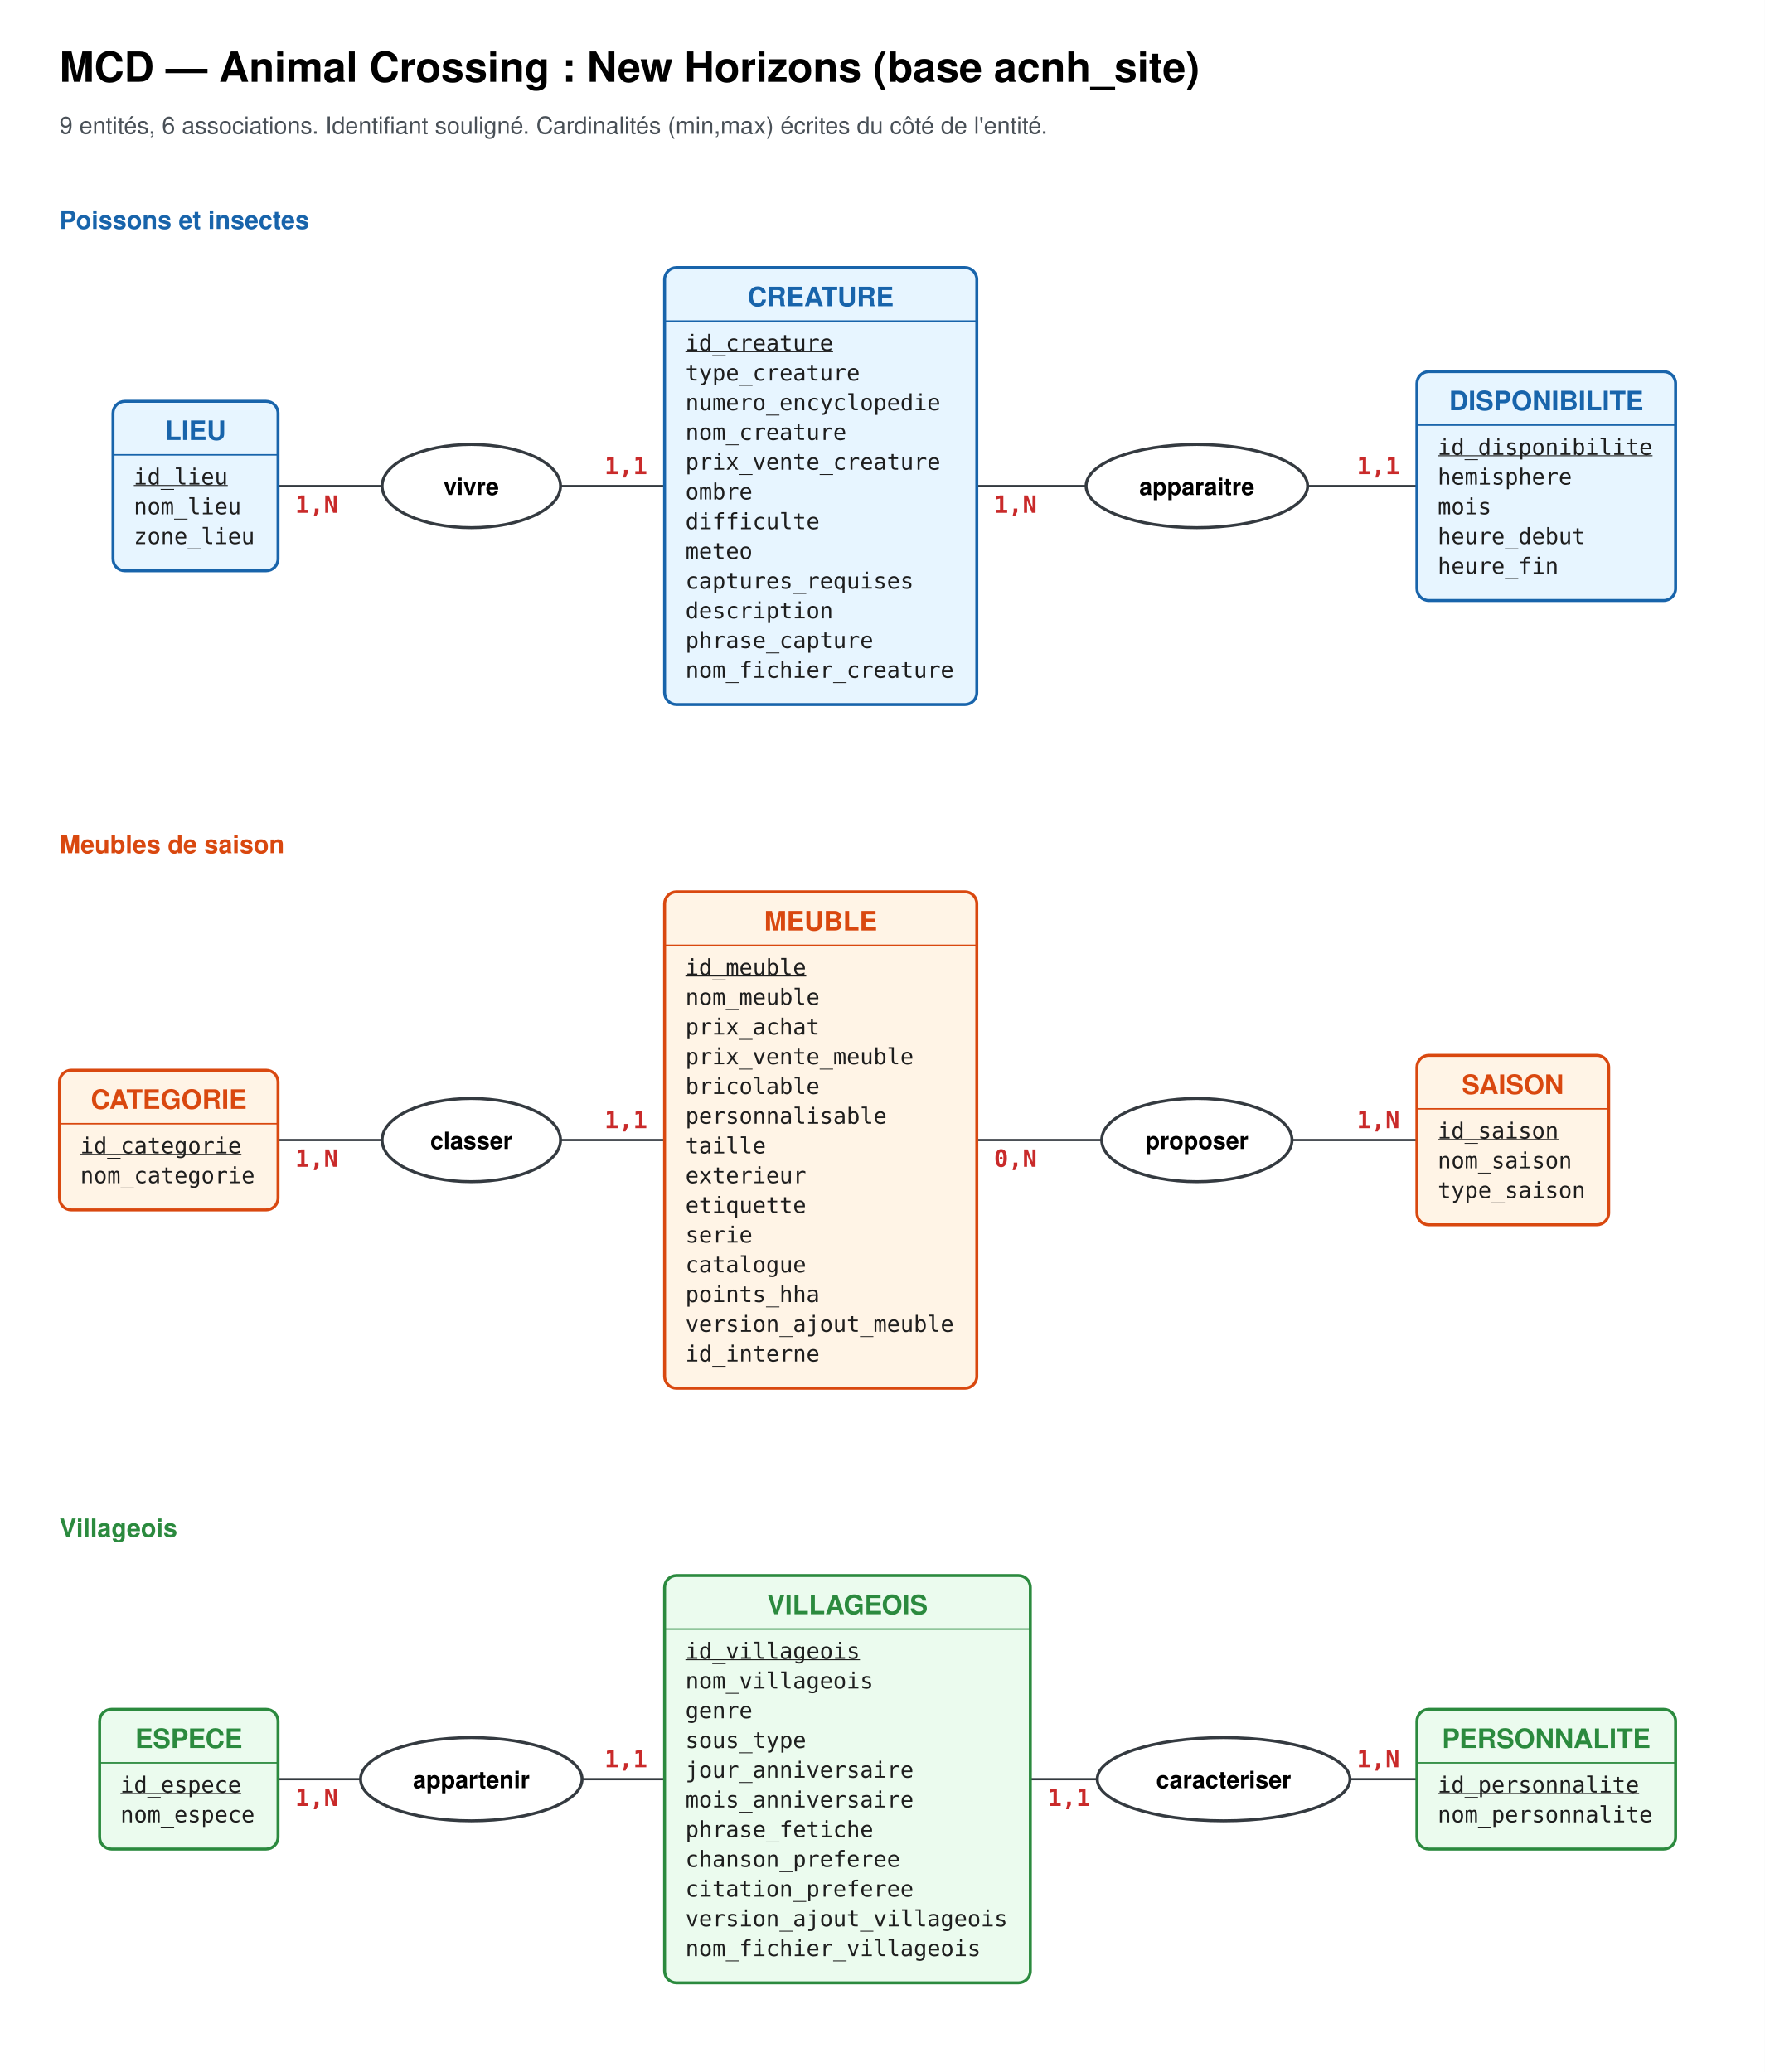
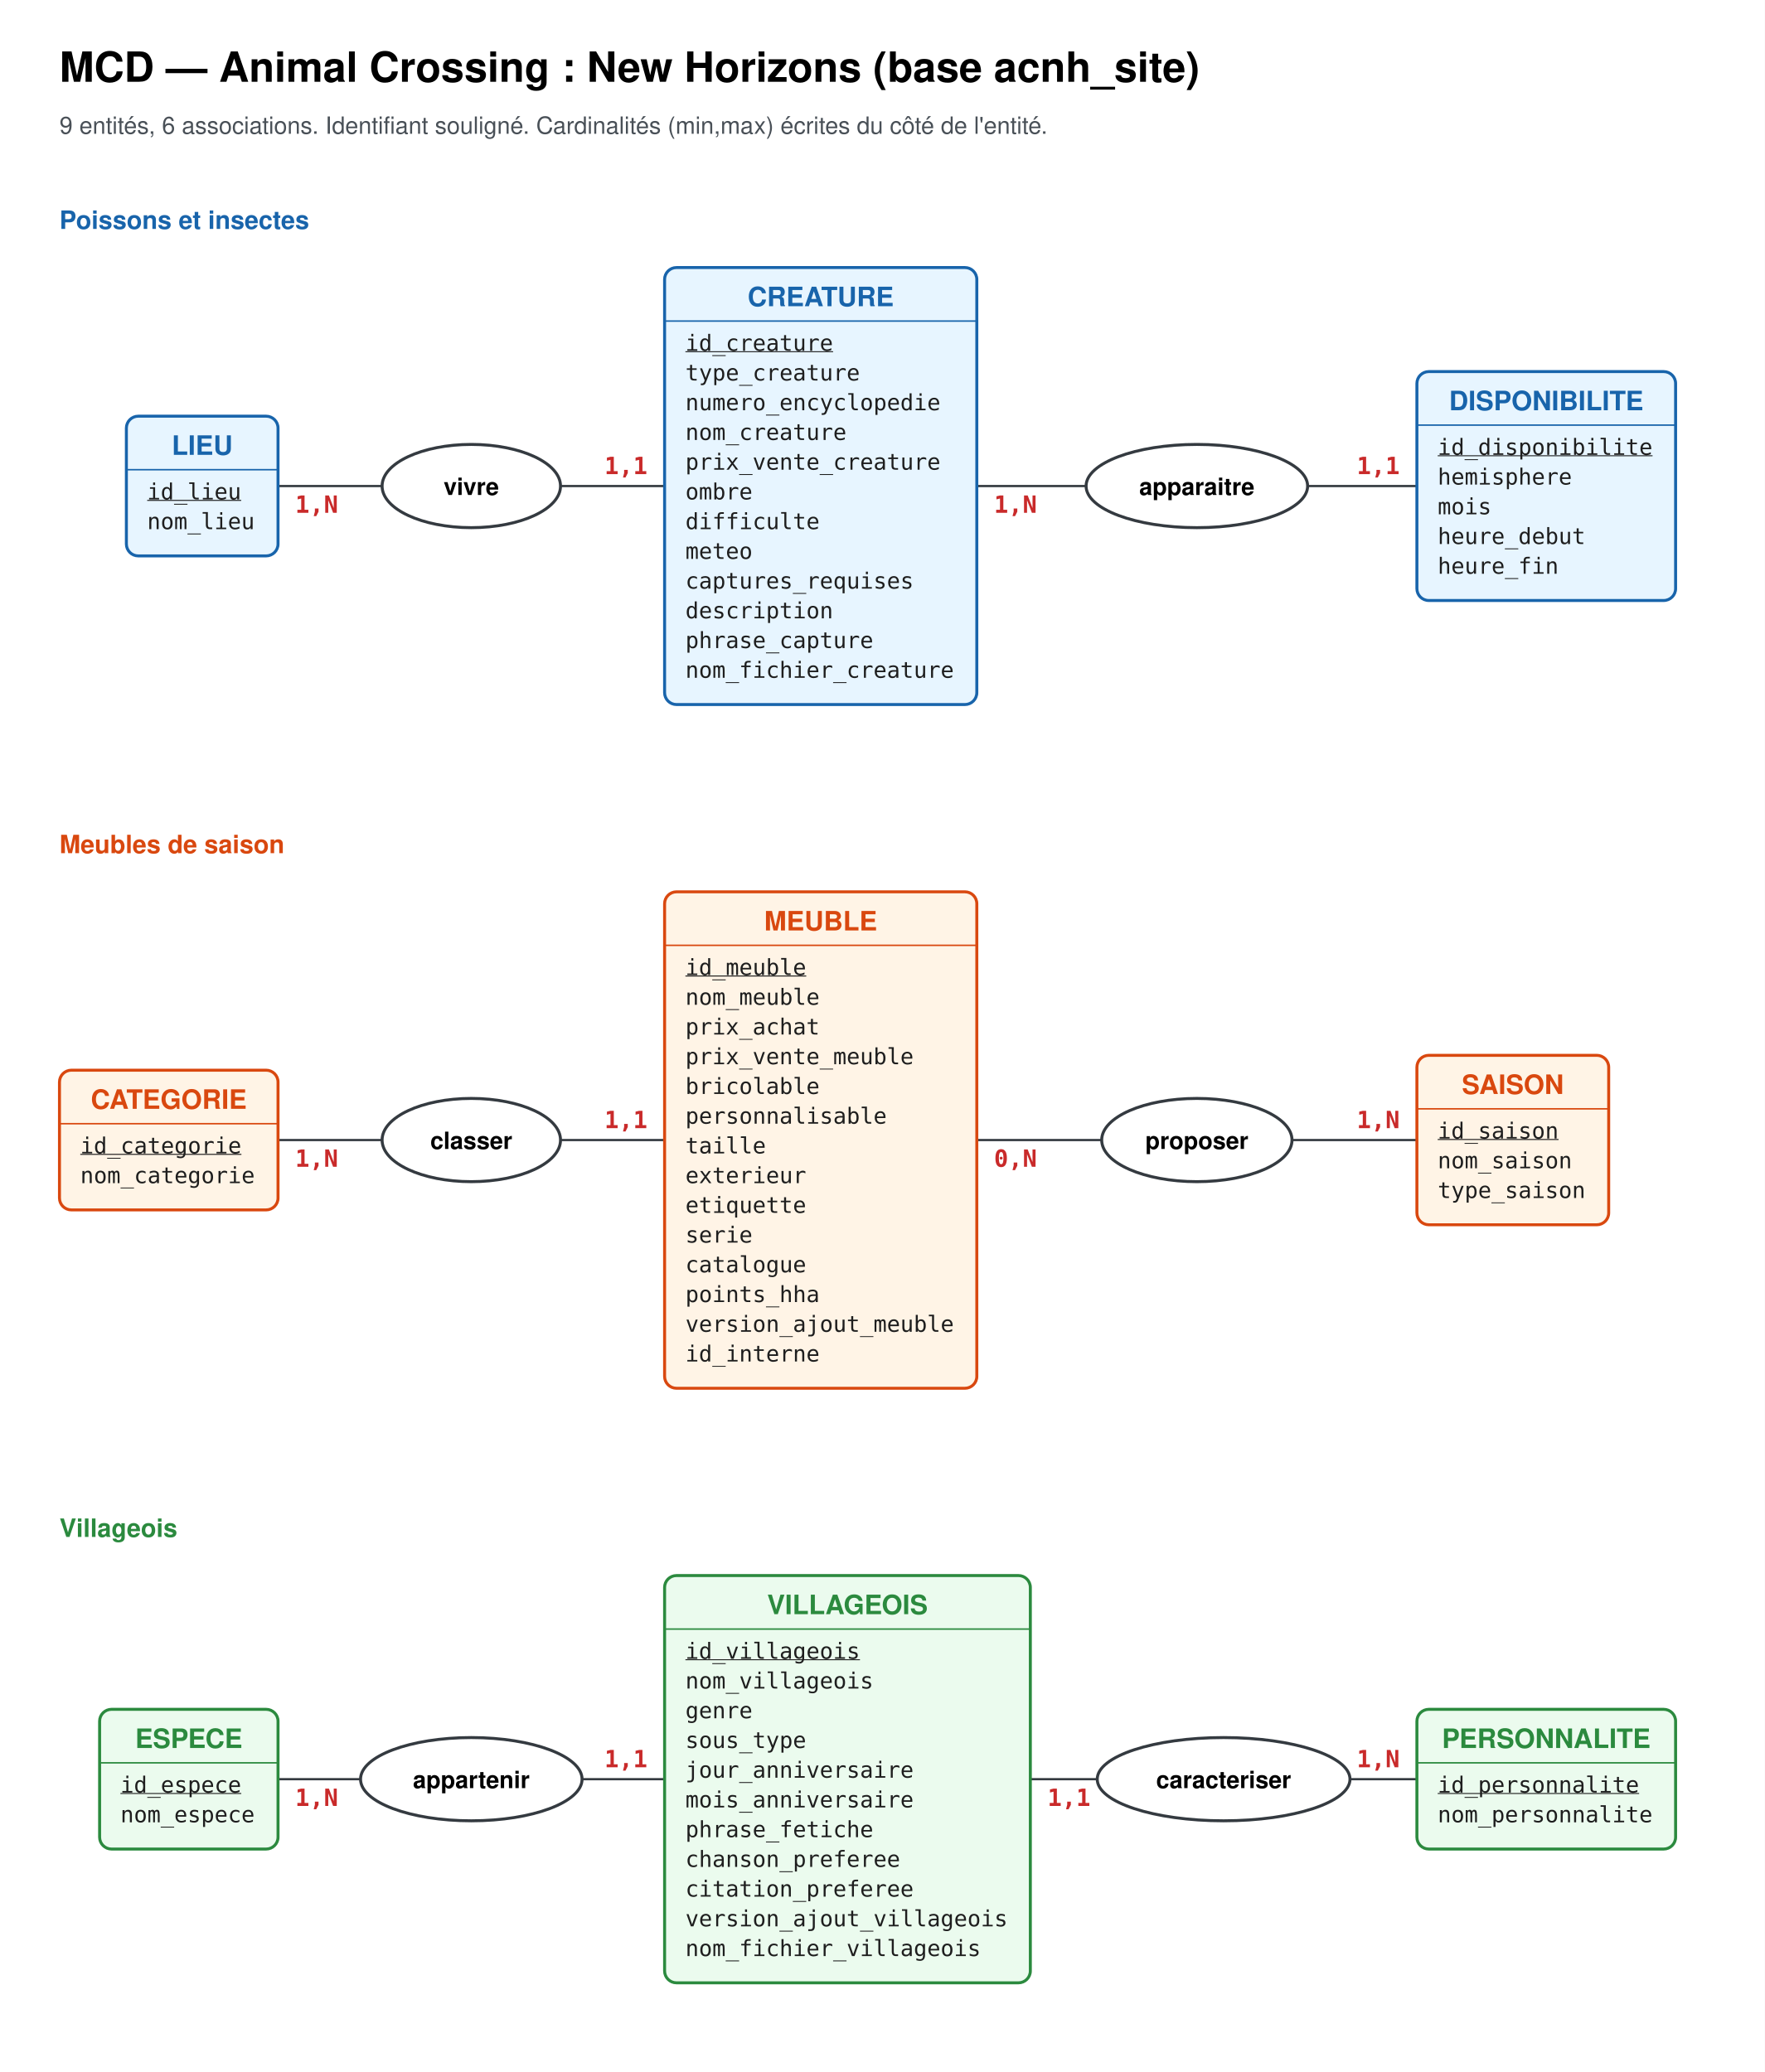
<svg xmlns="http://www.w3.org/2000/svg" viewBox="-40 -180 1187 1394" width="1187" height="1394" font-family="Helvetica, Arial, sans-serif">
  <rect x="-40" y="-180" width="1187" height="1394" fill="#ffffff" />
  <line x1="407.0" y1="147.0" x2="337.0" y2="147.0" stroke="#343a40" stroke-width="1.5" />
  <line x1="147.0" y1="147.0" x2="217.0" y2="147.0" stroke="#343a40" stroke-width="1.5" />
  <line x1="617.0" y1="147.0" x2="690.5" y2="147.0" stroke="#343a40" stroke-width="1.5" />
  <line x1="913.0" y1="147.0" x2="839.5" y2="147.0" stroke="#343a40" stroke-width="1.5" />
  <line x1="407.0" y1="587.0" x2="337.0" y2="587.0" stroke="#343a40" stroke-width="1.5" />
  <line x1="147.0" y1="587.0" x2="217.0" y2="587.0" stroke="#343a40" stroke-width="1.5" />
  <line x1="617.0" y1="587.0" x2="701.0" y2="587.0" stroke="#343a40" stroke-width="1.5" />
  <line x1="913.0" y1="587.0" x2="829.0" y2="587.0" stroke="#343a40" stroke-width="1.5" />
  <line x1="407.0" y1="1017.0" x2="351.5" y2="1017.0" stroke="#343a40" stroke-width="1.5" />
  <line x1="147.0" y1="1017.0" x2="202.5" y2="1017.0" stroke="#343a40" stroke-width="1.5" />
  <line x1="653.0" y1="1017.0" x2="698.0" y2="1017.0" stroke="#343a40" stroke-width="1.5" />
  <line x1="913.0" y1="1017.0" x2="868.0" y2="1017.0" stroke="#343a40" stroke-width="1.5" />
-   <rect x="36" y="90.0" width="111" height="114" rx="8" fill="#e7f5ff" stroke="#1864ab" stroke-width="2" />
-   <text x="91.5" y="116.0" text-anchor="middle" font-size="18" font-weight="700" fill="#1864ab">LIEU</text>
-   <line x1="36" y1="126.0" x2="147" y2="126.0" stroke="#1864ab" />
-   <text x="50" y="146.0" font-family="DejaVu Sans Mono, Consolas, monospace" font-size="15" fill="#1e1e1e" text-decoration="underline">id_lieu</text>
-   <text x="50" y="166.0" font-family="DejaVu Sans Mono, Consolas, monospace" font-size="15" fill="#1e1e1e">nom_lieu</text>
-   <text x="50" y="186.0" font-family="DejaVu Sans Mono, Consolas, monospace" font-size="15" fill="#1e1e1e">zone_lieu</text>
+   <rect x="45" y="100.0" width="102" height="94" rx="8" fill="#e7f5ff" stroke="#1864ab" stroke-width="2" />
+   <text x="96.0" y="126.0" text-anchor="middle" font-size="18" font-weight="700" fill="#1864ab">LIEU</text>
+   <line x1="45" y1="136.0" x2="147" y2="136.0" stroke="#1864ab" />
+   <text x="59" y="156.0" font-family="DejaVu Sans Mono, Consolas, monospace" font-size="15" fill="#1e1e1e" text-decoration="underline">id_lieu</text>
+   <text x="59" y="176.0" font-family="DejaVu Sans Mono, Consolas, monospace" font-size="15" fill="#1e1e1e">nom_lieu</text>
  <rect x="407" y="0.0" width="210" height="294" rx="8" fill="#e7f5ff" stroke="#1864ab" stroke-width="2" />
  <text x="512.0" y="26.0" text-anchor="middle" font-size="18" font-weight="700" fill="#1864ab">CREATURE</text>
  <line x1="407" y1="36.0" x2="617" y2="36.0" stroke="#1864ab" />
  <text x="421" y="56.0" font-family="DejaVu Sans Mono, Consolas, monospace" font-size="15" fill="#1e1e1e" text-decoration="underline">id_creature</text>
  <text x="421" y="76.0" font-family="DejaVu Sans Mono, Consolas, monospace" font-size="15" fill="#1e1e1e">type_creature</text>
  <text x="421" y="96.0" font-family="DejaVu Sans Mono, Consolas, monospace" font-size="15" fill="#1e1e1e">numero_encyclopedie</text>
  <text x="421" y="116.0" font-family="DejaVu Sans Mono, Consolas, monospace" font-size="15" fill="#1e1e1e">nom_creature</text>
  <text x="421" y="136.0" font-family="DejaVu Sans Mono, Consolas, monospace" font-size="15" fill="#1e1e1e">prix_vente_creature</text>
  <text x="421" y="156.0" font-family="DejaVu Sans Mono, Consolas, monospace" font-size="15" fill="#1e1e1e">ombre</text>
  <text x="421" y="176.0" font-family="DejaVu Sans Mono, Consolas, monospace" font-size="15" fill="#1e1e1e">difficulte</text>
  <text x="421" y="196.0" font-family="DejaVu Sans Mono, Consolas, monospace" font-size="15" fill="#1e1e1e">meteo</text>
  <text x="421" y="216.0" font-family="DejaVu Sans Mono, Consolas, monospace" font-size="15" fill="#1e1e1e">captures_requises</text>
  <text x="421" y="236.0" font-family="DejaVu Sans Mono, Consolas, monospace" font-size="15" fill="#1e1e1e">description</text>
  <text x="421" y="256.0" font-family="DejaVu Sans Mono, Consolas, monospace" font-size="15" fill="#1e1e1e">phrase_capture</text>
  <text x="421" y="276.0" font-family="DejaVu Sans Mono, Consolas, monospace" font-size="15" fill="#1e1e1e">nom_fichier_creature</text>
  <rect x="913" y="70.0" width="174" height="154" rx="8" fill="#e7f5ff" stroke="#1864ab" stroke-width="2" />
  <text x="1000.0" y="96.0" text-anchor="middle" font-size="18" font-weight="700" fill="#1864ab">DISPONIBILITE</text>
  <line x1="913" y1="106.0" x2="1087" y2="106.0" stroke="#1864ab" />
  <text x="927" y="126.0" font-family="DejaVu Sans Mono, Consolas, monospace" font-size="15" fill="#1e1e1e" text-decoration="underline">id_disponibilite</text>
  <text x="927" y="146.0" font-family="DejaVu Sans Mono, Consolas, monospace" font-size="15" fill="#1e1e1e">hemisphere</text>
  <text x="927" y="166.0" font-family="DejaVu Sans Mono, Consolas, monospace" font-size="15" fill="#1e1e1e">mois</text>
  <text x="927" y="186.0" font-family="DejaVu Sans Mono, Consolas, monospace" font-size="15" fill="#1e1e1e">heure_debut</text>
  <text x="927" y="206.0" font-family="DejaVu Sans Mono, Consolas, monospace" font-size="15" fill="#1e1e1e">heure_fin</text>
  <rect x="0" y="540.0" width="147" height="94" rx="8" fill="#fff4e6" stroke="#d9480f" stroke-width="2" />
  <text x="73.5" y="566.0" text-anchor="middle" font-size="18" font-weight="700" fill="#d9480f">CATEGORIE</text>
  <line x1="0" y1="576.0" x2="147" y2="576.0" stroke="#d9480f" />
  <text x="14" y="596.0" font-family="DejaVu Sans Mono, Consolas, monospace" font-size="15" fill="#1e1e1e" text-decoration="underline">id_categorie</text>
  <text x="14" y="616.0" font-family="DejaVu Sans Mono, Consolas, monospace" font-size="15" fill="#1e1e1e">nom_categorie</text>
  <rect x="407" y="420.0" width="210" height="334" rx="8" fill="#fff4e6" stroke="#d9480f" stroke-width="2" />
  <text x="512.0" y="446.0" text-anchor="middle" font-size="18" font-weight="700" fill="#d9480f">MEUBLE</text>
  <line x1="407" y1="456.0" x2="617" y2="456.0" stroke="#d9480f" />
  <text x="421" y="476.0" font-family="DejaVu Sans Mono, Consolas, monospace" font-size="15" fill="#1e1e1e" text-decoration="underline">id_meuble</text>
  <text x="421" y="496.0" font-family="DejaVu Sans Mono, Consolas, monospace" font-size="15" fill="#1e1e1e">nom_meuble</text>
  <text x="421" y="516.0" font-family="DejaVu Sans Mono, Consolas, monospace" font-size="15" fill="#1e1e1e">prix_achat</text>
  <text x="421" y="536.0" font-family="DejaVu Sans Mono, Consolas, monospace" font-size="15" fill="#1e1e1e">prix_vente_meuble</text>
  <text x="421" y="556.0" font-family="DejaVu Sans Mono, Consolas, monospace" font-size="15" fill="#1e1e1e">bricolable</text>
  <text x="421" y="576.0" font-family="DejaVu Sans Mono, Consolas, monospace" font-size="15" fill="#1e1e1e">personnalisable</text>
  <text x="421" y="596.0" font-family="DejaVu Sans Mono, Consolas, monospace" font-size="15" fill="#1e1e1e">taille</text>
  <text x="421" y="616.0" font-family="DejaVu Sans Mono, Consolas, monospace" font-size="15" fill="#1e1e1e">exterieur</text>
  <text x="421" y="636.0" font-family="DejaVu Sans Mono, Consolas, monospace" font-size="15" fill="#1e1e1e">etiquette</text>
  <text x="421" y="656.0" font-family="DejaVu Sans Mono, Consolas, monospace" font-size="15" fill="#1e1e1e">serie</text>
  <text x="421" y="676.0" font-family="DejaVu Sans Mono, Consolas, monospace" font-size="15" fill="#1e1e1e">catalogue</text>
  <text x="421" y="696.0" font-family="DejaVu Sans Mono, Consolas, monospace" font-size="15" fill="#1e1e1e">points_hha</text>
  <text x="421" y="716.0" font-family="DejaVu Sans Mono, Consolas, monospace" font-size="15" fill="#1e1e1e">version_ajout_meuble</text>
  <text x="421" y="736.0" font-family="DejaVu Sans Mono, Consolas, monospace" font-size="15" fill="#1e1e1e">id_interne</text>
  <rect x="913" y="530.0" width="129" height="114" rx="8" fill="#fff4e6" stroke="#d9480f" stroke-width="2" />
  <text x="977.5" y="556.0" text-anchor="middle" font-size="18" font-weight="700" fill="#d9480f">SAISON</text>
  <line x1="913" y1="566.0" x2="1042" y2="566.0" stroke="#d9480f" />
  <text x="927" y="586.0" font-family="DejaVu Sans Mono, Consolas, monospace" font-size="15" fill="#1e1e1e" text-decoration="underline">id_saison</text>
  <text x="927" y="606.0" font-family="DejaVu Sans Mono, Consolas, monospace" font-size="15" fill="#1e1e1e">nom_saison</text>
  <text x="927" y="626.0" font-family="DejaVu Sans Mono, Consolas, monospace" font-size="15" fill="#1e1e1e">type_saison</text>
  <rect x="27" y="970.0" width="120" height="94" rx="8" fill="#ebfbee" stroke="#2b8a3e" stroke-width="2" />
  <text x="87.0" y="996.0" text-anchor="middle" font-size="18" font-weight="700" fill="#2b8a3e">ESPECE</text>
  <line x1="27" y1="1006.0" x2="147" y2="1006.0" stroke="#2b8a3e" />
  <text x="41" y="1026.0" font-family="DejaVu Sans Mono, Consolas, monospace" font-size="15" fill="#1e1e1e" text-decoration="underline">id_espece</text>
  <text x="41" y="1046.0" font-family="DejaVu Sans Mono, Consolas, monospace" font-size="15" fill="#1e1e1e">nom_espece</text>
  <rect x="407" y="880.0" width="246" height="274" rx="8" fill="#ebfbee" stroke="#2b8a3e" stroke-width="2" />
  <text x="530.0" y="906.0" text-anchor="middle" font-size="18" font-weight="700" fill="#2b8a3e">VILLAGEOIS</text>
  <line x1="407" y1="916.0" x2="653" y2="916.0" stroke="#2b8a3e" />
  <text x="421" y="936.0" font-family="DejaVu Sans Mono, Consolas, monospace" font-size="15" fill="#1e1e1e" text-decoration="underline">id_villageois</text>
  <text x="421" y="956.0" font-family="DejaVu Sans Mono, Consolas, monospace" font-size="15" fill="#1e1e1e">nom_villageois</text>
  <text x="421" y="976.0" font-family="DejaVu Sans Mono, Consolas, monospace" font-size="15" fill="#1e1e1e">genre</text>
  <text x="421" y="996.0" font-family="DejaVu Sans Mono, Consolas, monospace" font-size="15" fill="#1e1e1e">sous_type</text>
  <text x="421" y="1016.0" font-family="DejaVu Sans Mono, Consolas, monospace" font-size="15" fill="#1e1e1e">jour_anniversaire</text>
  <text x="421" y="1036.0" font-family="DejaVu Sans Mono, Consolas, monospace" font-size="15" fill="#1e1e1e">mois_anniversaire</text>
  <text x="421" y="1056.0" font-family="DejaVu Sans Mono, Consolas, monospace" font-size="15" fill="#1e1e1e">phrase_fetiche</text>
  <text x="421" y="1076.0" font-family="DejaVu Sans Mono, Consolas, monospace" font-size="15" fill="#1e1e1e">chanson_preferee</text>
  <text x="421" y="1096.0" font-family="DejaVu Sans Mono, Consolas, monospace" font-size="15" fill="#1e1e1e">citation_preferee</text>
  <text x="421" y="1116.0" font-family="DejaVu Sans Mono, Consolas, monospace" font-size="15" fill="#1e1e1e">version_ajout_villageois</text>
  <text x="421" y="1136.0" font-family="DejaVu Sans Mono, Consolas, monospace" font-size="15" fill="#1e1e1e">nom_fichier_villageois</text>
  <rect x="913" y="970.0" width="174" height="94" rx="8" fill="#ebfbee" stroke="#2b8a3e" stroke-width="2" />
  <text x="1000.0" y="996.0" text-anchor="middle" font-size="18" font-weight="700" fill="#2b8a3e">PERSONNALITE</text>
  <line x1="913" y1="1006.0" x2="1087" y2="1006.0" stroke="#2b8a3e" />
  <text x="927" y="1026.0" font-family="DejaVu Sans Mono, Consolas, monospace" font-size="15" fill="#1e1e1e" text-decoration="underline">id_personnalite</text>
  <text x="927" y="1046.0" font-family="DejaVu Sans Mono, Consolas, monospace" font-size="15" fill="#1e1e1e">nom_personnalite</text>
  <ellipse cx="277.0" cy="147.0" rx="60.0" ry="28.0" fill="#ffffff" stroke="#343a40" stroke-width="2" />
  <text x="277.0" y="153.0" text-anchor="middle" font-size="16" font-weight="600">vivre</text>
  <ellipse cx="765.0" cy="147.0" rx="74.5" ry="28.0" fill="#ffffff" stroke="#343a40" stroke-width="2" />
  <text x="765.0" y="153.0" text-anchor="middle" font-size="16" font-weight="600">apparaitre</text>
  <ellipse cx="277.0" cy="587.0" rx="60.0" ry="28.0" fill="#ffffff" stroke="#343a40" stroke-width="2" />
  <text x="277.0" y="593.0" text-anchor="middle" font-size="16" font-weight="600">classer</text>
  <ellipse cx="765.0" cy="587.0" rx="64.0" ry="28.0" fill="#ffffff" stroke="#343a40" stroke-width="2" />
  <text x="765.0" y="593.0" text-anchor="middle" font-size="16" font-weight="600">proposer</text>
  <ellipse cx="277.0" cy="1017.0" rx="74.5" ry="28.0" fill="#ffffff" stroke="#343a40" stroke-width="2" />
  <text x="277.0" y="1023.0" text-anchor="middle" font-size="16" font-weight="600">appartenir</text>
  <ellipse cx="783.0" cy="1017.0" rx="85.0" ry="28.0" fill="#ffffff" stroke="#343a40" stroke-width="2" />
  <text x="783.0" y="1023.0" text-anchor="middle" font-size="16" font-weight="600">caracteriser</text>
  <text x="381.0" y="139.0" text-anchor="middle" font-family="DejaVu Sans Mono, Consolas, monospace" font-size="16" font-weight="700" fill="#c92a2a">1,1</text>
  <text x="173.0" y="165.0" text-anchor="middle" font-family="DejaVu Sans Mono, Consolas, monospace" font-size="16" font-weight="700" fill="#c92a2a">1,N</text>
  <text x="643.0" y="165.0" text-anchor="middle" font-family="DejaVu Sans Mono, Consolas, monospace" font-size="16" font-weight="700" fill="#c92a2a">1,N</text>
  <text x="887.0" y="139.0" text-anchor="middle" font-family="DejaVu Sans Mono, Consolas, monospace" font-size="16" font-weight="700" fill="#c92a2a">1,1</text>
  <text x="381.0" y="579.0" text-anchor="middle" font-family="DejaVu Sans Mono, Consolas, monospace" font-size="16" font-weight="700" fill="#c92a2a">1,1</text>
  <text x="173.0" y="605.0" text-anchor="middle" font-family="DejaVu Sans Mono, Consolas, monospace" font-size="16" font-weight="700" fill="#c92a2a">1,N</text>
  <text x="643.0" y="605.0" text-anchor="middle" font-family="DejaVu Sans Mono, Consolas, monospace" font-size="16" font-weight="700" fill="#c92a2a">0,N</text>
  <text x="887.0" y="579.0" text-anchor="middle" font-family="DejaVu Sans Mono, Consolas, monospace" font-size="16" font-weight="700" fill="#c92a2a">1,N</text>
  <text x="381.0" y="1009.0" text-anchor="middle" font-family="DejaVu Sans Mono, Consolas, monospace" font-size="16" font-weight="700" fill="#c92a2a">1,1</text>
  <text x="173.0" y="1035.0" text-anchor="middle" font-family="DejaVu Sans Mono, Consolas, monospace" font-size="16" font-weight="700" fill="#c92a2a">1,N</text>
  <text x="679.0" y="1035.0" text-anchor="middle" font-family="DejaVu Sans Mono, Consolas, monospace" font-size="16" font-weight="700" fill="#c92a2a">1,1</text>
  <text x="887.0" y="1009.0" text-anchor="middle" font-family="DejaVu Sans Mono, Consolas, monospace" font-size="16" font-weight="700" fill="#c92a2a">1,N</text>
  <text x="0" y="-125" font-size="28" font-weight="700">MCD — Animal Crossing : New Horizons (base acnh_site)</text>
  <text x="0" y="-90" font-size="16" fill="#495057">9 entités, 6 associations. Identifiant souligné. Cardinalités (min,max) écrites du côté de l'entité.</text>
  <text x="0" y="-26" font-size="17" font-weight="700" fill="#1864ab">Poissons et insectes</text>
  <text x="0" y="394" font-size="17" font-weight="700" fill="#d9480f">Meubles de saison</text>
  <text x="0" y="854" font-size="17" font-weight="700" fill="#2b8a3e">Villageois</text>
</svg>
